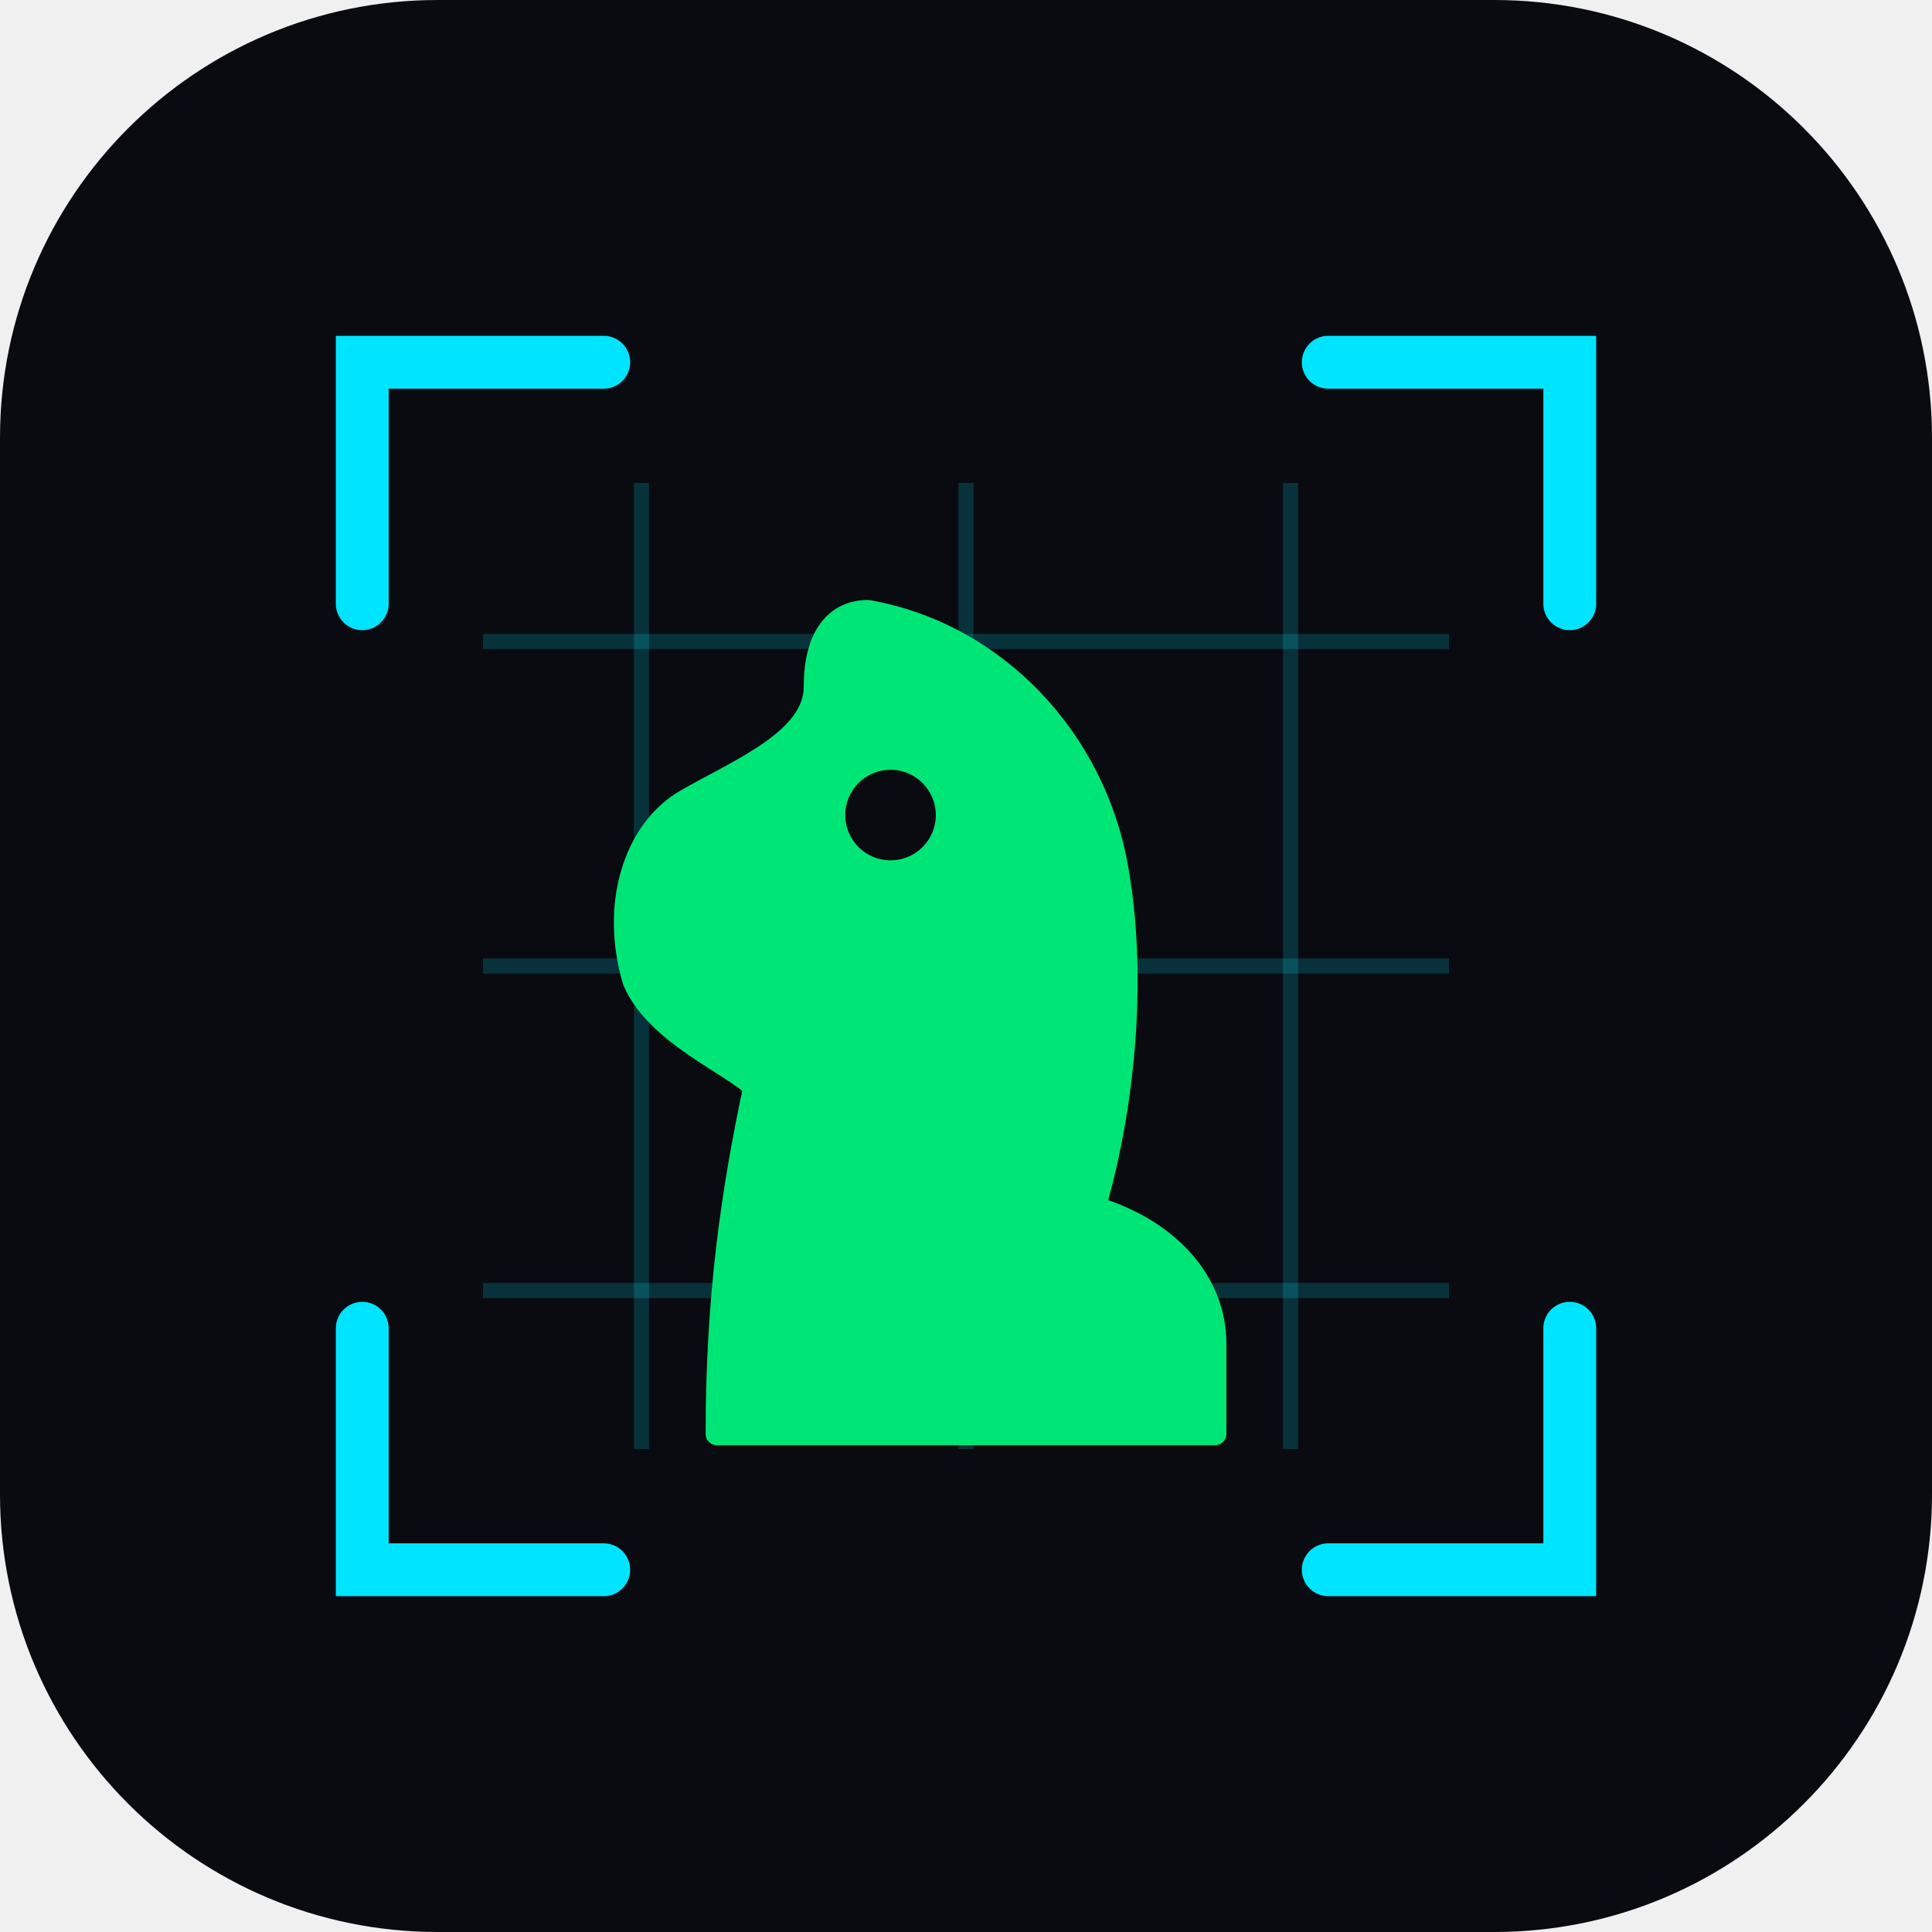
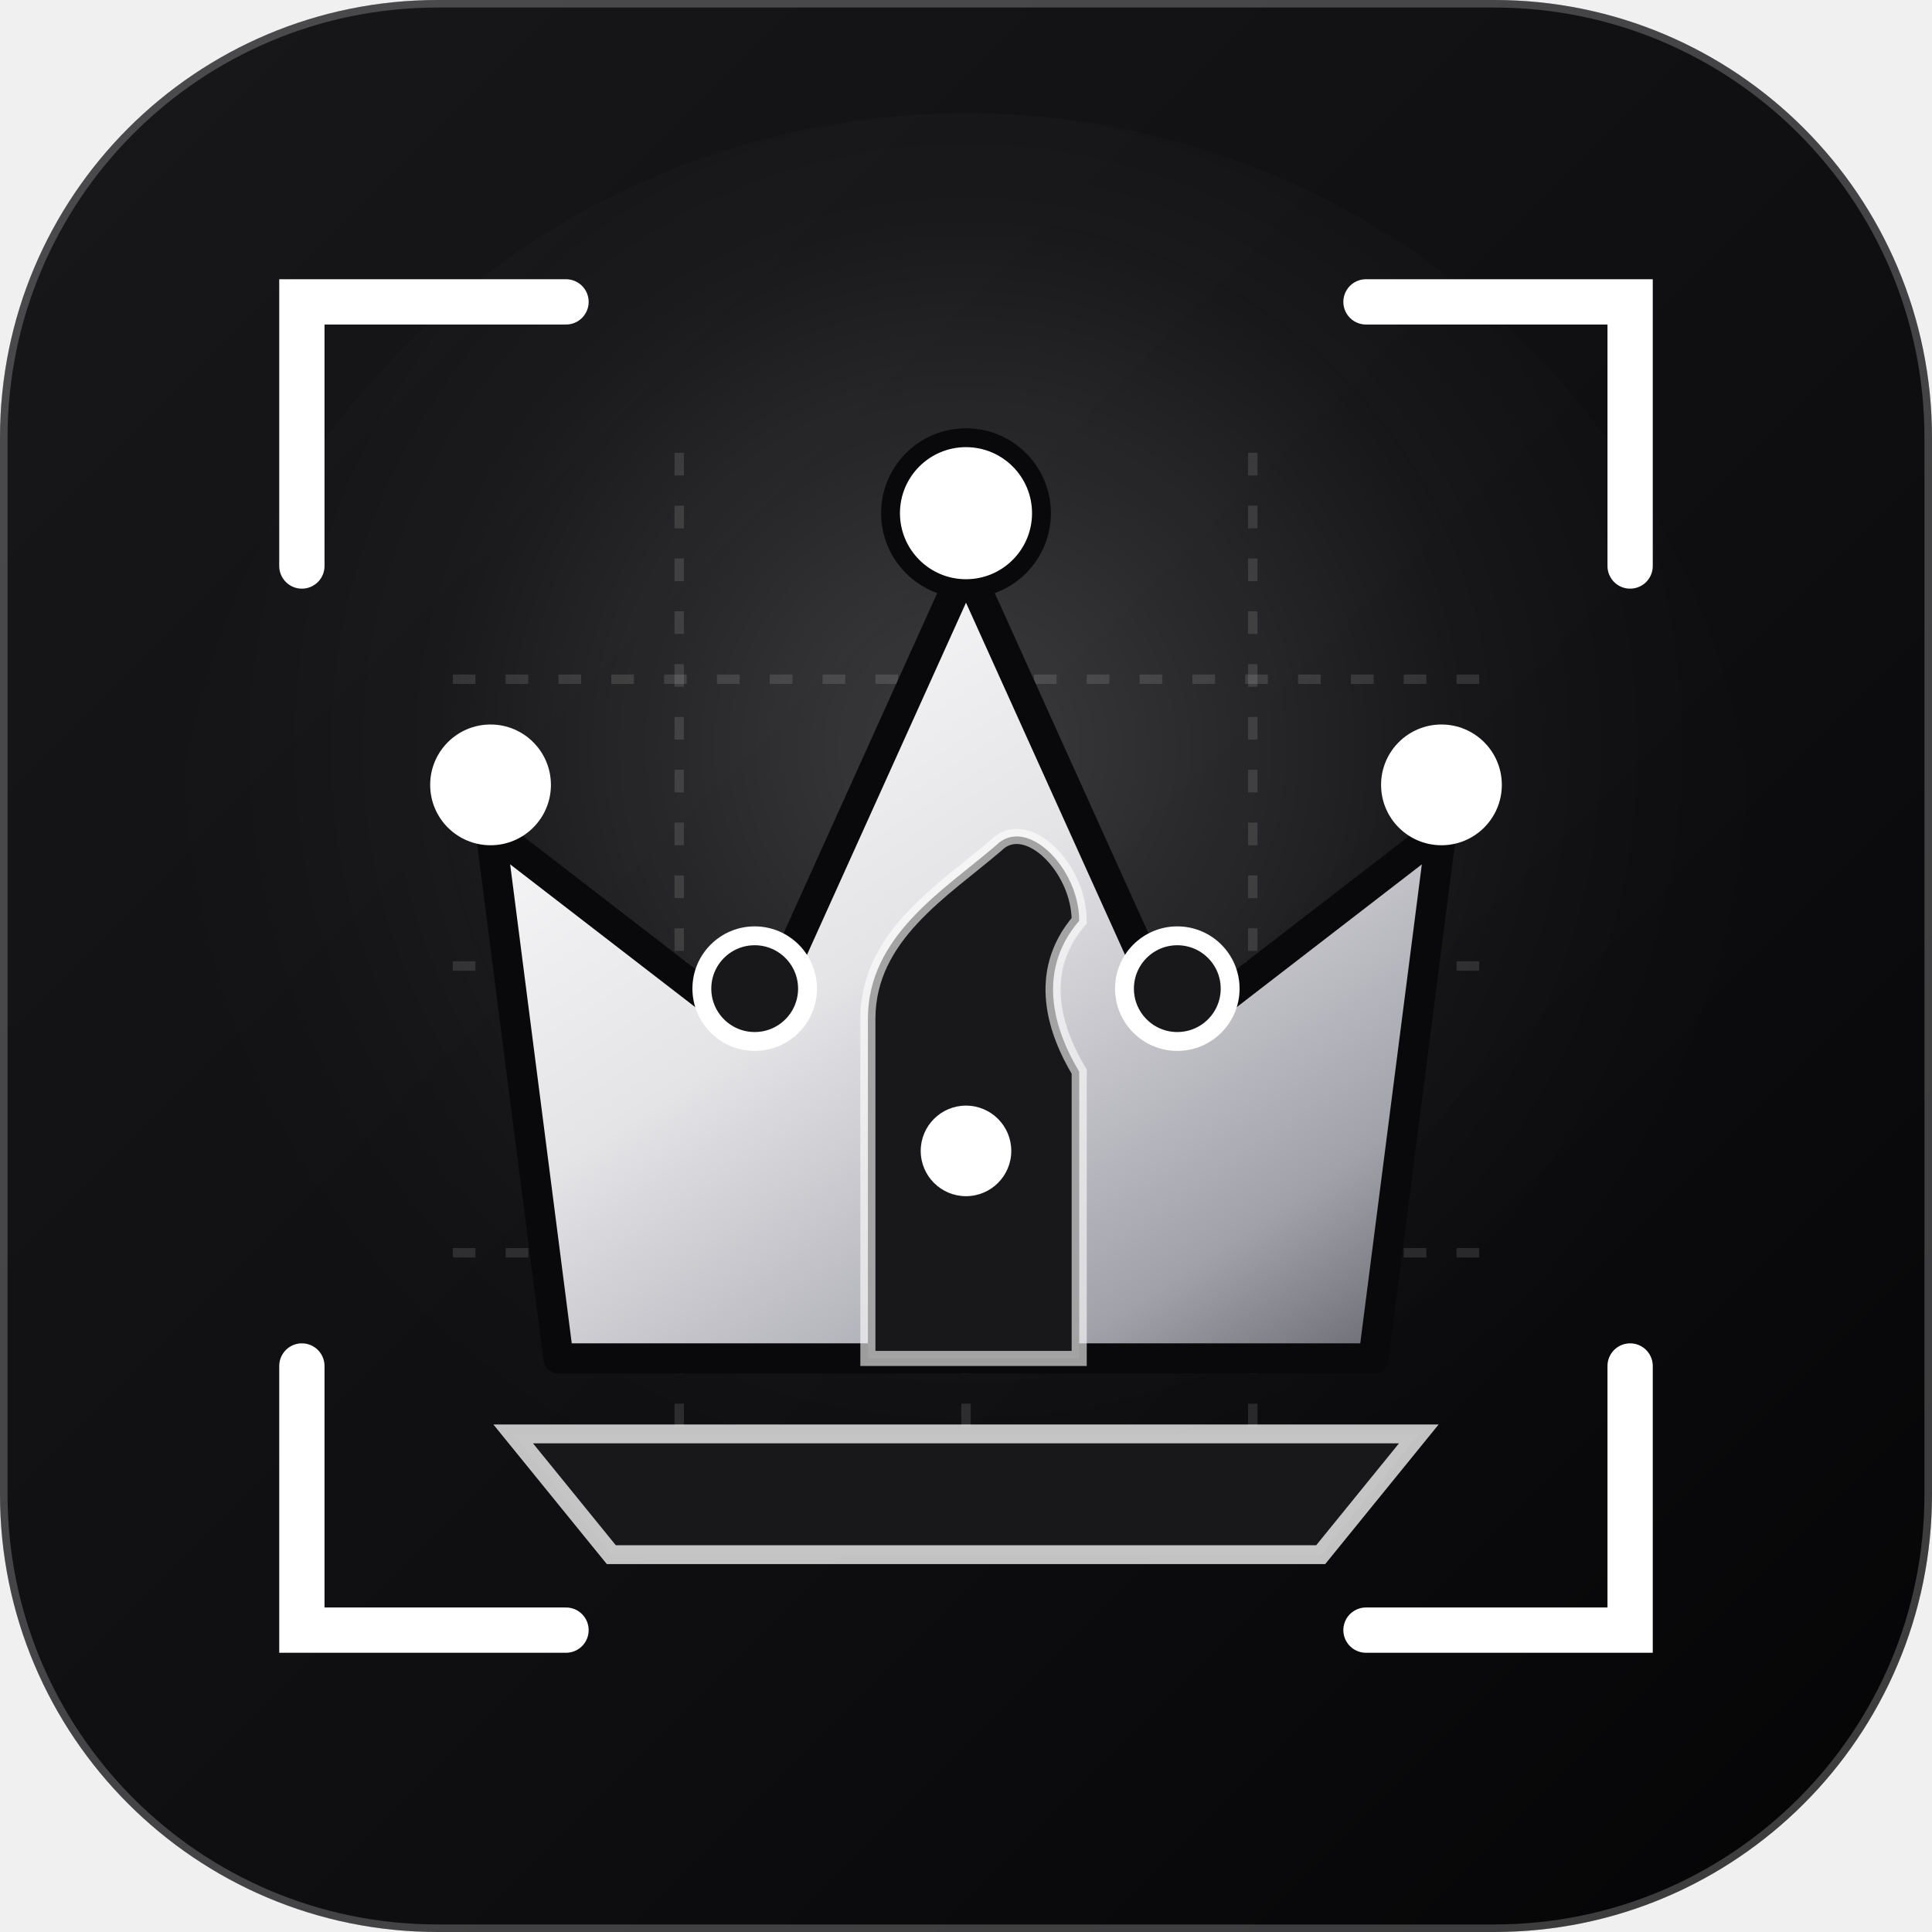
<svg xmlns="http://www.w3.org/2000/svg" viewBox="0 0 512 512" fill="none">
-   <rect width="512" height="512" rx="116" fill="#0A0B10" />
-   <path d="M128 170 H384 M128 256 H384 M128 342 H384" stroke="#00E5FF" stroke-width="4" stroke-opacity="0.18" />
-   <path d="M170 128 V384 M256 128 V384 M342 128 V384" stroke="#00E5FF" stroke-width="4" stroke-opacity="0.18" />
-   <path d="M96 160 V96 H160" stroke="#00E5FF" stroke-width="14" stroke-linecap="round" />
-   <path d="M352 96 H416 V160" stroke="#00E5FF" stroke-width="14" stroke-linecap="round" />
-   <path d="M416 352 V416 H352" stroke="#00E5FF" stroke-width="14" stroke-linecap="round" />
-   <path d="M160 416 H96 V352" stroke="#00E5FF" stroke-width="14" stroke-linecap="round" />
-   <path d="M190 380 H322 V356 C322 340 310 326 290 320 C296 300 302 264 296 230 C290 196 264 168 230 162 C222 162 216 168 216 182 C216 196 196 204 182 212 C168 220 162 240 168 260 C174 274 194 282 200 288 C194 316 190 344 190 380 Z" fill="#00E676" stroke="#00E676" stroke-width="6" stroke-linejoin="round" />
-   <circle cx="236" cy="216" r="12" fill="#0A0B10" />
+   <defs>
+     <linearGradient id="iconBg" x1="0" y1="0" x2="1" y2="1">
+       <stop offset="0%" stop-color="#18181B" />
+       <stop offset="60%" stop-color="#0E0E11" />
+       <stop offset="100%" stop-color="#040405" />
+     </linearGradient>
+     <linearGradient id="iconPlatinum" x1="0.1" y1="0" x2="0.9" y2="1">
+       <stop offset="0%" stop-color="#FFFFFF" />
+       <stop offset="45%" stop-color="#E4E4E7" />
+       <stop offset="85%" stop-color="#A1A1AA" />
+       <stop offset="100%" stop-color="#71717A" />
+     </linearGradient>
+     <radialGradient id="iconGlow" cx="50%" cy="40%" r="55%">
+       <stop offset="0%" stop-color="#FFFFFF" stop-opacity="0.18" />
+       <stop offset="60%" stop-color="#FFFFFF" stop-opacity="0.03" />
+       <stop offset="100%" stop-color="#000000" stop-opacity="0" />
+     </radialGradient>
+   </defs>
+   <rect width="512" height="512" rx="116" fill="url(#iconBg)" />
+   <rect x="1" y="1" width="510" height="510" rx="115" stroke="#FFFFFF" stroke-width="2" stroke-opacity="0.22" fill="none" />
+   <circle cx="256" cy="240" r="210" fill="url(#iconGlow)" />
+   <path d="M 120 180 H 392 M 120 256 H 392 M 120 332 H 392" stroke="#FFFFFF" stroke-width="2.5" stroke-opacity="0.12" stroke-dasharray="6 8" />
+   <path d="M 180 120 V 392 M 256 120 V 392 M 332 120 V 392" stroke="#FFFFFF" stroke-width="2.5" stroke-opacity="0.12" stroke-dasharray="6 8" />
+   <path d="M 80 150 V 80 H 150" stroke="#FFFFFF" stroke-width="12" stroke-linecap="round" />
+   <path d="M 362 80 H 432 V 150" stroke="#FFFFFF" stroke-width="12" stroke-linecap="round" />
+   <path d="M 432 362 V 432 H 362" stroke="#FFFFFF" stroke-width="12" stroke-linecap="round" />
+   <path d="M 150 432 H 80 V 362" stroke="#FFFFFF" stroke-width="12" stroke-linecap="round" />
+   <path d="M 136 380 H 376 L 350 412 H 162 Z" fill="#18181B" stroke="#FFFFFF" stroke-width="5" stroke-opacity="0.75" />
+   <path d="M 148 360 L 130 220 L 200 274 L 256 150 L 312 274 L 382 220 L 364 360 Z" fill="url(#iconPlatinum)" stroke="#09090B" stroke-width="8" stroke-linejoin="round" />
+   <path d="M 230 360 V 270 C 230 248 250 236 264 224 C 272 216 286 230 286 244 C 274 258 280 274 286 284 L 286 360 Z" fill="#18181B" stroke="#FFFFFF" stroke-width="4" stroke-opacity="0.6" />
+   <circle cx="130" cy="208" r="16" fill="#FFFFFF" />
+   <circle cx="200" cy="262" r="14" fill="#18181B" stroke="#FFFFFF" stroke-width="5" />
+   <circle cx="256" cy="136" r="20" fill="#FFFFFF" stroke="#09090B" stroke-width="5" />
+   <circle cx="312" cy="262" r="14" fill="#18181B" stroke="#FFFFFF" stroke-width="5" />
+   <circle cx="382" cy="208" r="16" fill="#FFFFFF" />
+   <circle cx="256" cy="305" r="12" fill="#FFFFFF" />
</svg>
